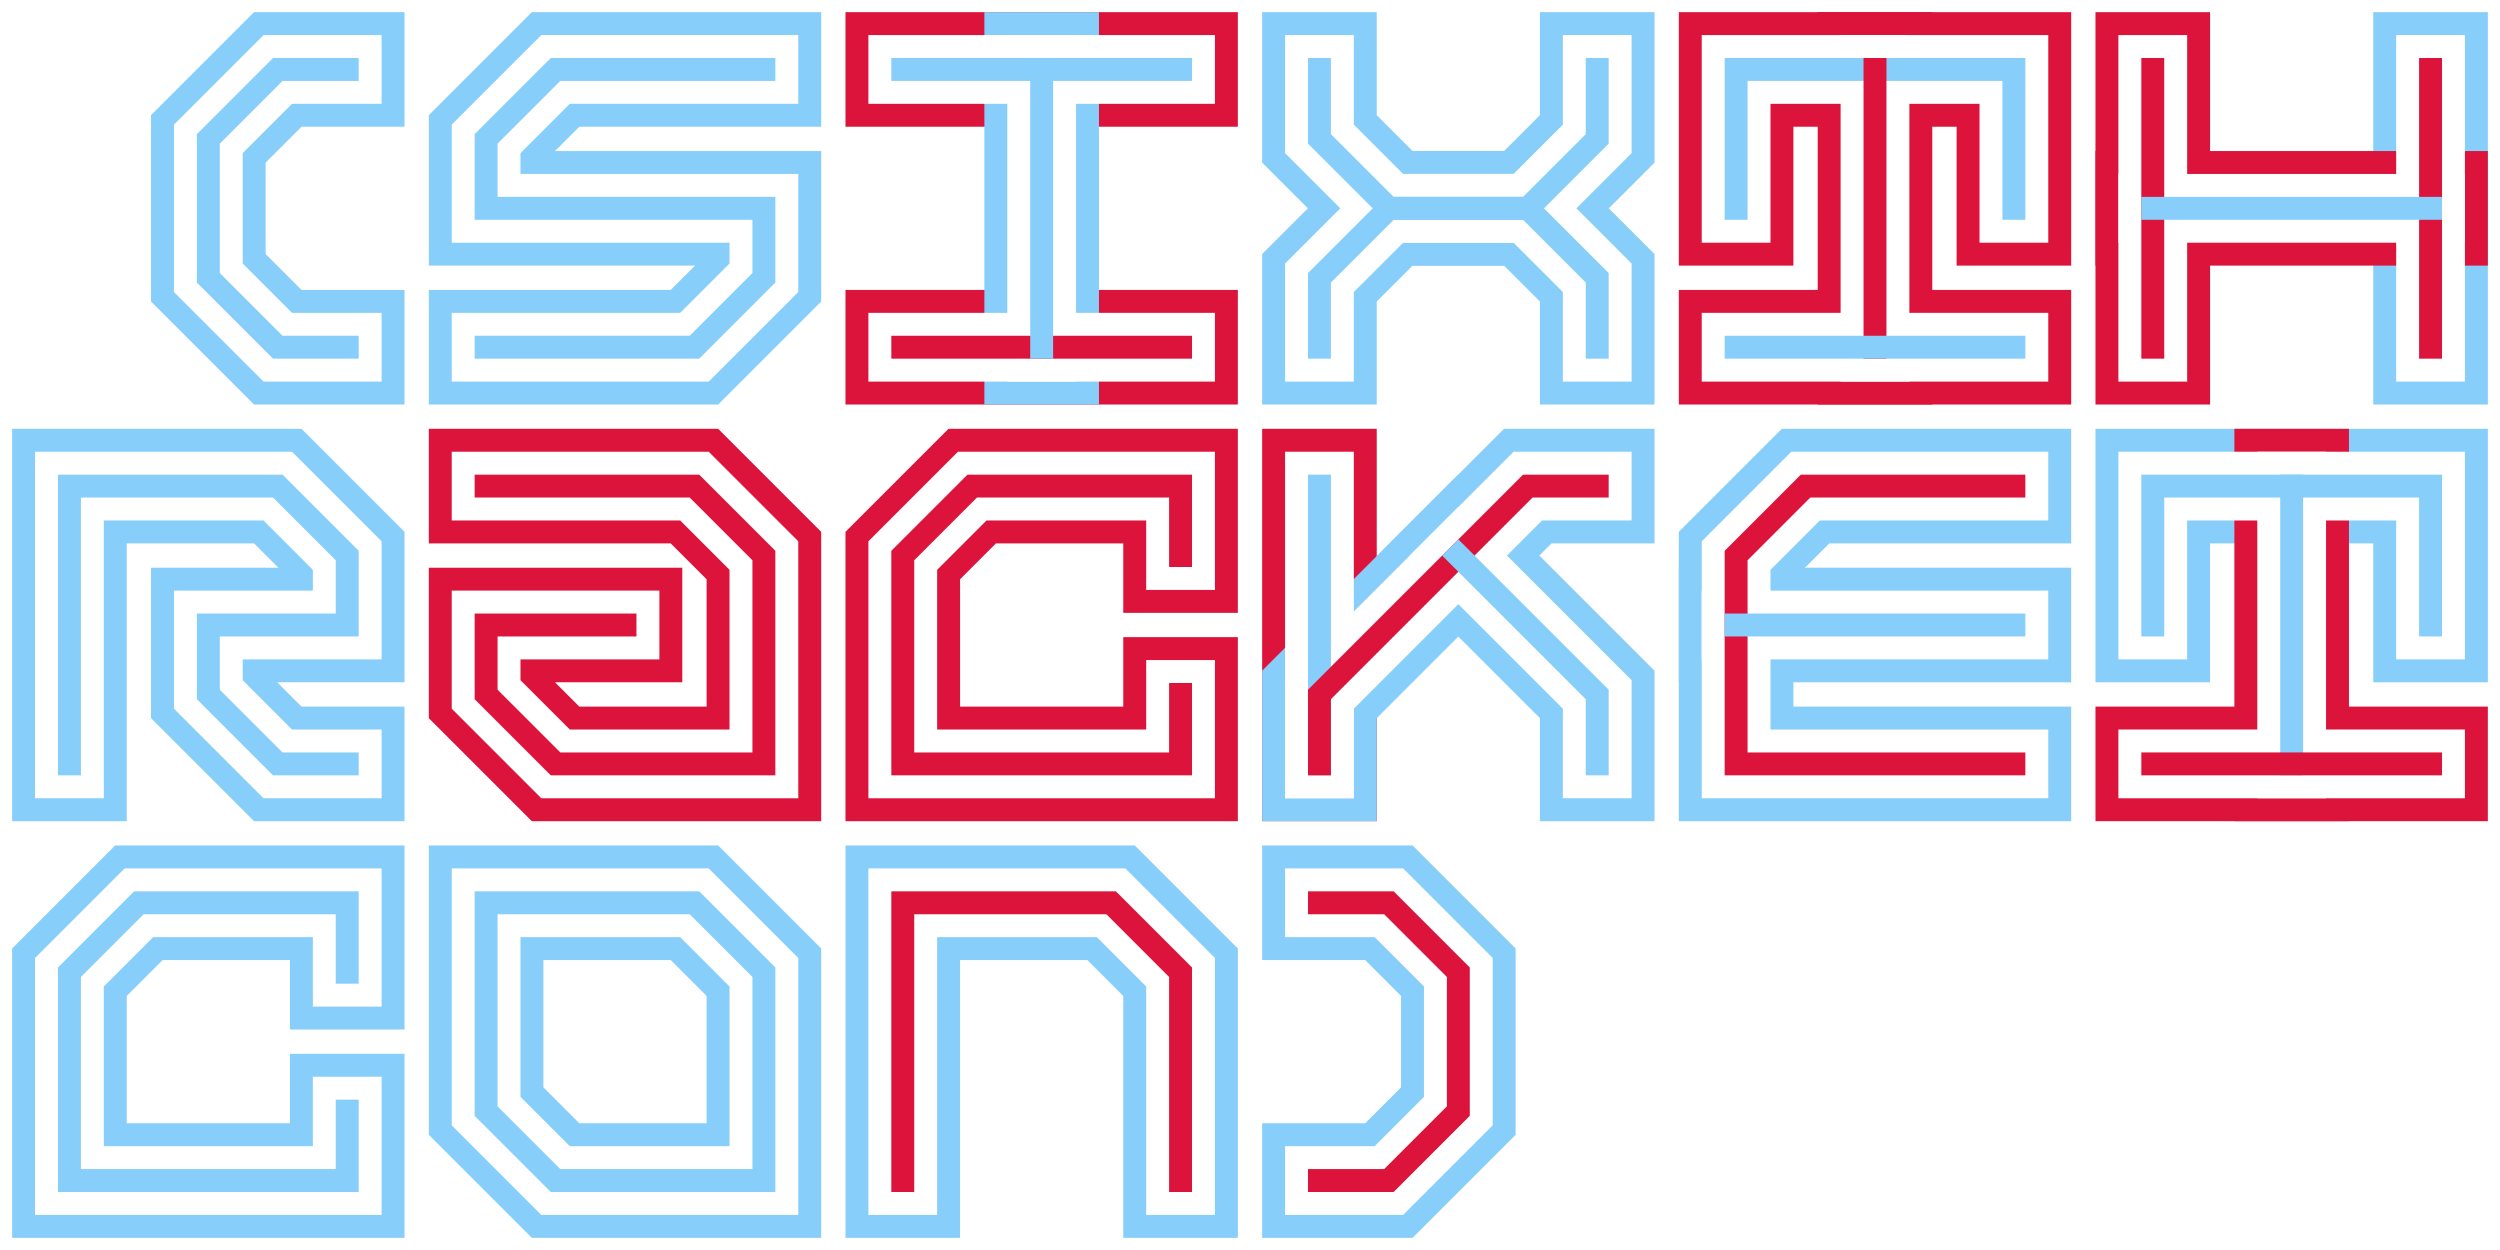
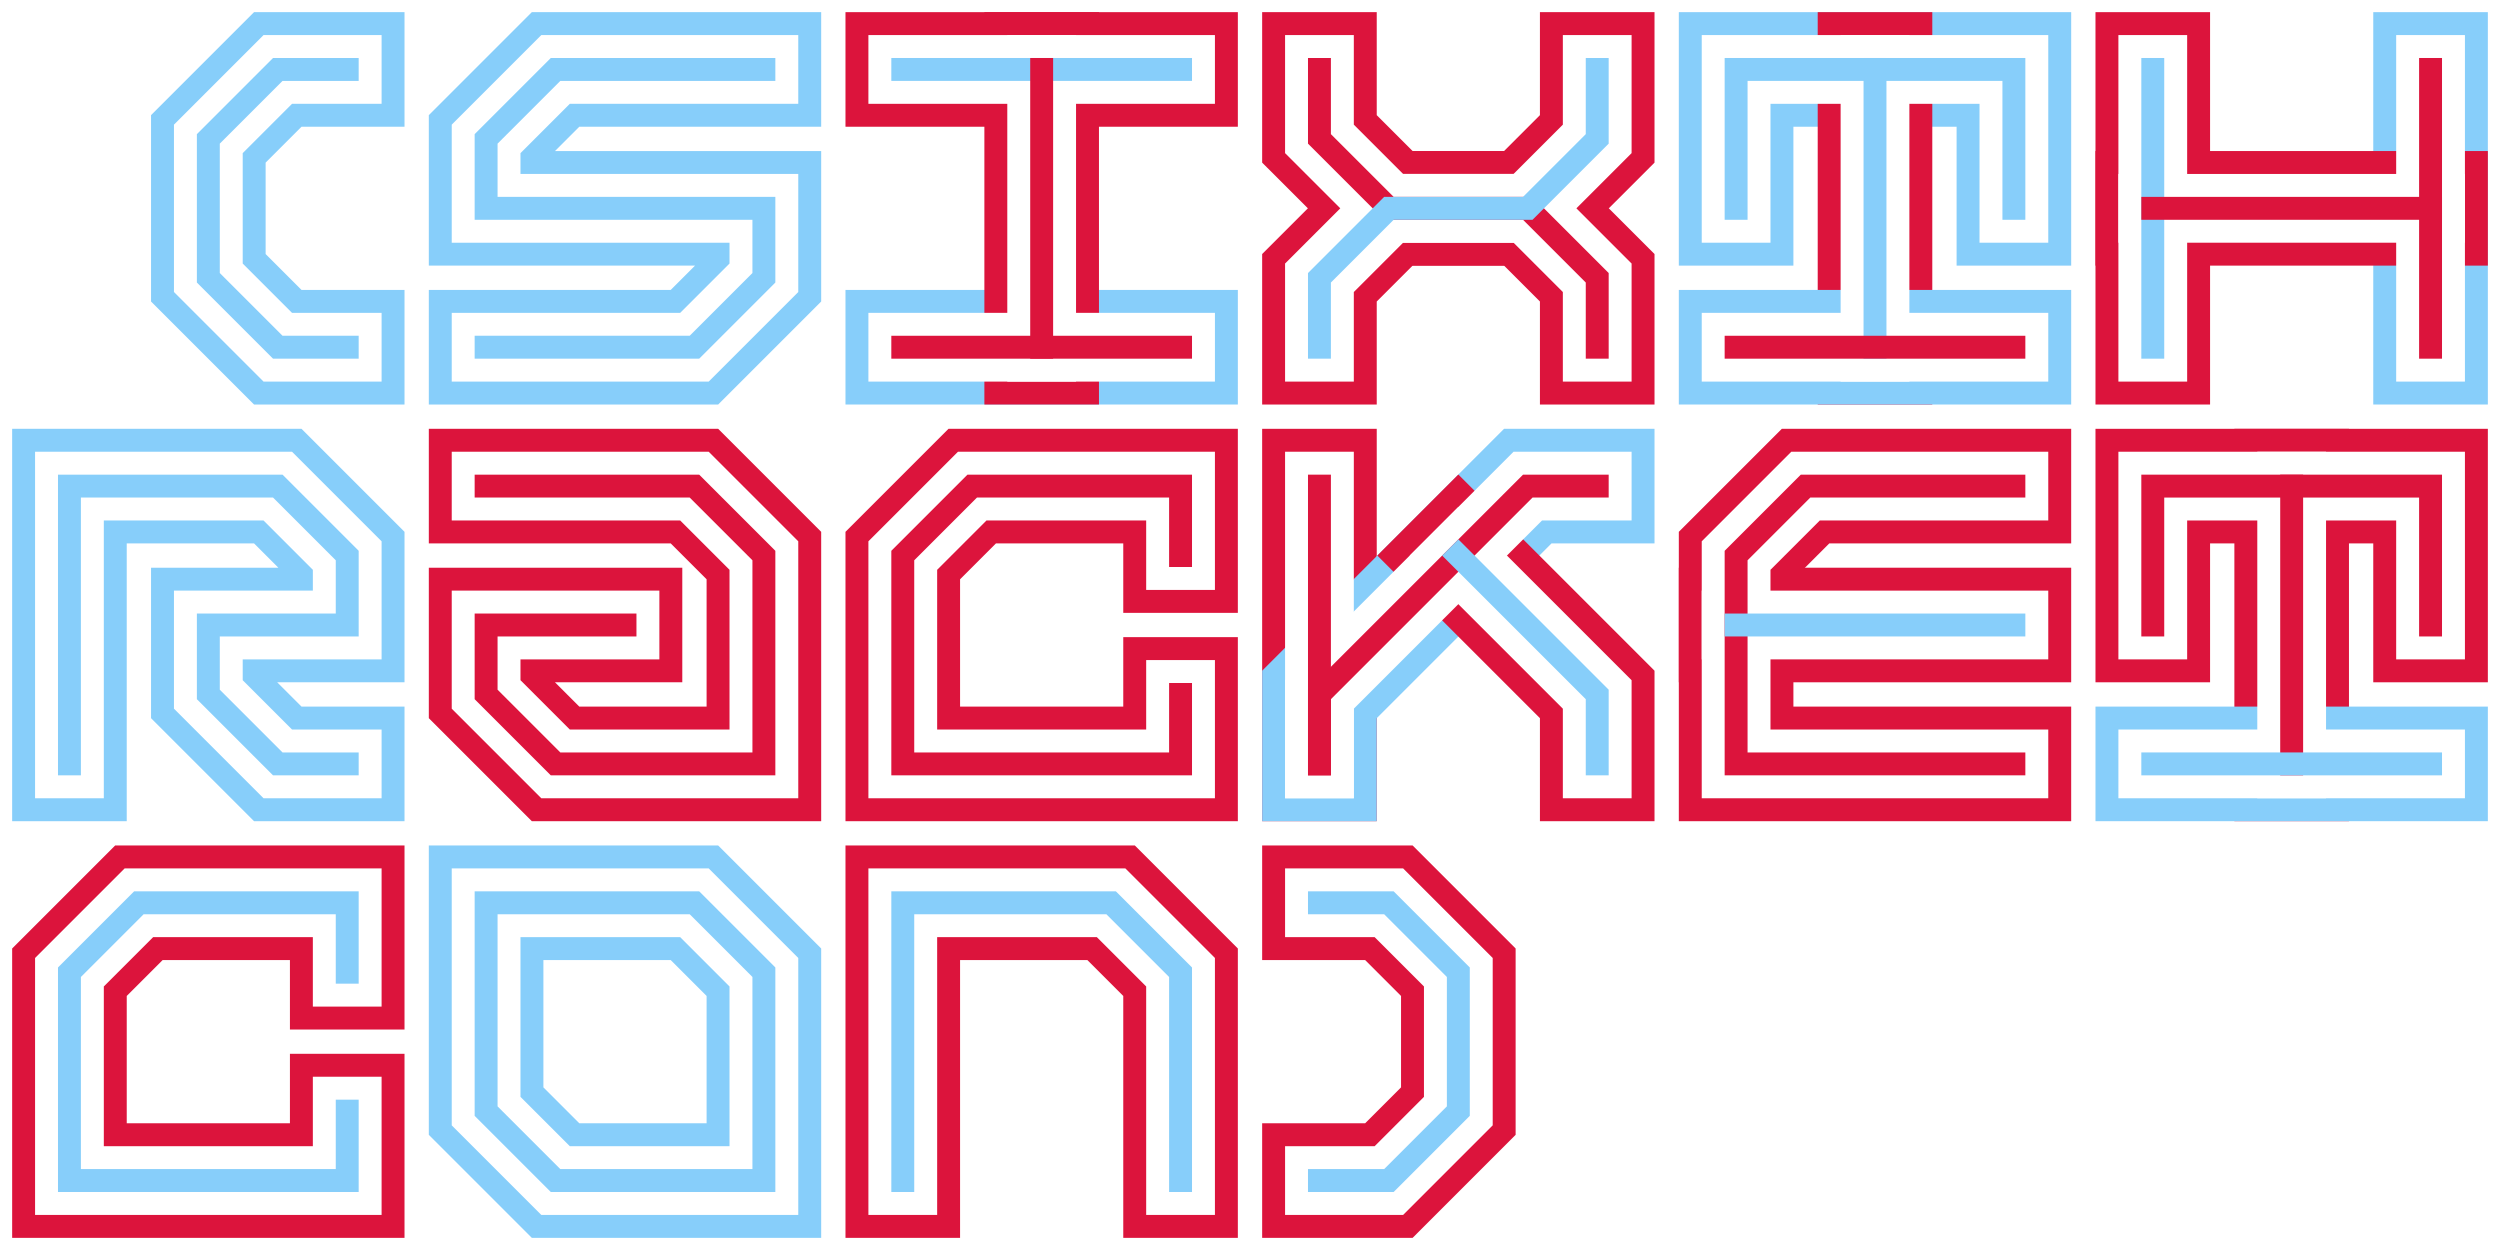
<svg xmlns="http://www.w3.org/2000/svg" height="450pt" version="1.1" viewBox="0 0 900 450" width="900pt">
  <g id="surface14990">
-     <path stroke-linejoin="miter" id="recolor779" style="" stroke-opacity="1" stroke-width="41.25" stroke-linecap="square" stroke="rgb(52.941%,80.784%,98.039%)" d="M 125 25 L 100 25 L 75 50 L 75 100 L 100 125 L 125 125 " stroke-miterlimit="10" fill="none" />
-     <path stroke-linejoin="miter" id="recolor780" style="" stroke-opacity="1" stroke-width="41.25" stroke-linecap="square" stroke="rgb(52.941%,80.784%,98.039%)" d="M 175 125 L 250 125 L 275 100 L 275 75 L 175 75 L 175 50 L 200 25 L 275 25 " stroke-miterlimit="10" fill="none" />
-     <path stroke-linejoin="miter" id="recolor781" style="" stroke-opacity="1" stroke-width="41.25" stroke-linecap="square" stroke="rgb(86.275%,7.843%,23.529%)" d="M 325 125 L 425 125 " stroke-miterlimit="10" fill="none" />
-     <path stroke-linejoin="miter" id="recolor782" style="" stroke-opacity="1" stroke-width="41.25" stroke-linecap="square" stroke="rgb(86.275%,7.843%,23.529%)" d="M 325 25 L 425 25 " stroke-miterlimit="10" fill="none" />
-     <path stroke-linejoin="miter" id="recolor783" style="" stroke-opacity="1" stroke-width="41.25" stroke-linecap="square" stroke="rgb(52.941%,80.784%,98.039%)" d="M 375 125 L 375 25 " stroke-miterlimit="10" fill="none" />
-     <path stroke-linejoin="miter" id="recolor784" style="" stroke-opacity="1" stroke-width="41.25" stroke-linecap="square" stroke="rgb(52.941%,80.784%,98.039%)" d="M 475 25 L 475 50 L 500 75 L 550 75 L 575 100 L 575 125 " stroke-miterlimit="10" fill="none" />
-     <path stroke-linejoin="miter" id="recolor785" style="" stroke-opacity="1" stroke-width="41.25" stroke-linecap="square" stroke="rgb(52.941%,80.784%,98.039%)" d="M 475 125 L 475 100 L 500 75 L 550 75 L 575 50 L 575 25 " stroke-miterlimit="10" fill="none" />
-     <path stroke-linejoin="miter" id="recolor786" style="" stroke-opacity="1" stroke-width="41.25" stroke-linecap="square" stroke="rgb(86.275%,7.843%,23.529%)" d="M 625 75 L 625 25 L 725 25 L 725 75 " stroke-miterlimit="10" fill="none" />
-     <path stroke-linejoin="miter" id="recolor787" style="" stroke-opacity="1" stroke-width="41.25" stroke-linecap="square" stroke="rgb(86.275%,7.843%,23.529%)" d="M 675 25 L 675 125 " stroke-miterlimit="10" fill="none" />
-     <path stroke-linejoin="miter" id="recolor788" style="" stroke-opacity="1" stroke-width="41.25" stroke-linecap="square" stroke="rgb(86.275%,7.843%,23.529%)" d="M 625 125 L 725 125 " stroke-miterlimit="10" fill="none" />
-     <path stroke-linejoin="miter" id="recolor789" style="" stroke-opacity="1" stroke-width="41.25" stroke-linecap="square" stroke="rgb(86.275%,7.843%,23.529%)" d="M 775 125 L 775 25 " stroke-miterlimit="10" fill="none" />
-     <path stroke-linejoin="miter" id="recolor790" style="" stroke-opacity="1" stroke-width="41.25" stroke-linecap="square" stroke="rgb(52.941%,80.784%,98.039%)" d="M 875 125 L 875 25 " stroke-miterlimit="10" fill="none" />
-     <path stroke-linejoin="miter" id="recolor791" style="" stroke-opacity="1" stroke-width="41.25" stroke-linecap="square" stroke="rgb(86.275%,7.843%,23.529%)" d="M 775 75 L 875 75 " stroke-miterlimit="10" fill="none" />
+     <path stroke-linejoin="miter" id="recolor3434" style="" stroke-opacity="1" stroke-width="41.25" stroke-linecap="square" stroke="rgb(52.941%,80.784%,98.039%)" d="M 125 25 L 100 25 L 75 50 L 75 100 L 100 125 L 125 125 " stroke-miterlimit="10" fill="none" />
+     <path stroke-linejoin="miter" id="recolor3435" style="" stroke-opacity="1" stroke-width="41.25" stroke-linecap="square" stroke="rgb(52.941%,80.784%,98.039%)" d="M 175 125 L 250 125 L 275 100 L 275 75 L 175 75 L 175 50 L 200 25 L 275 25 " stroke-miterlimit="10" fill="none" />
+     <path stroke-linejoin="miter" id="recolor3436" style="" stroke-opacity="1" stroke-width="41.25" stroke-linecap="square" stroke="rgb(52.941%,80.784%,98.039%)" d="M 325 125 L 425 125 " stroke-miterlimit="10" fill="none" />
+     <path stroke-linejoin="miter" id="recolor3437" style="" stroke-opacity="1" stroke-width="41.25" stroke-linecap="square" stroke="rgb(86.275%,7.843%,23.529%)" d="M 325 25 L 425 25 " stroke-miterlimit="10" fill="none" />
+     <path stroke-linejoin="miter" id="recolor3438" style="" stroke-opacity="1" stroke-width="41.25" stroke-linecap="square" stroke="rgb(86.275%,7.843%,23.529%)" d="M 375 125 L 375 25 " stroke-miterlimit="10" fill="none" />
+     <path stroke-linejoin="miter" id="recolor3439" style="" stroke-opacity="1" stroke-width="41.25" stroke-linecap="square" stroke="rgb(86.275%,7.843%,23.529%)" d="M 475 25 L 475 50 L 500 75 L 550 75 L 575 100 L 575 125 " stroke-miterlimit="10" fill="none" />
+     <path stroke-linejoin="miter" id="recolor3440" style="" stroke-opacity="1" stroke-width="41.25" stroke-linecap="square" stroke="rgb(86.275%,7.843%,23.529%)" d="M 475 125 L 475 100 L 500 75 L 550 75 L 575 50 L 575 25 " stroke-miterlimit="10" fill="none" />
+     <path stroke-linejoin="miter" id="recolor3441" style="" stroke-opacity="1" stroke-width="41.25" stroke-linecap="square" stroke="rgb(52.941%,80.784%,98.039%)" d="M 625 75 L 625 25 L 725 25 L 725 75 " stroke-miterlimit="10" fill="none" />
+     <path stroke-linejoin="miter" id="recolor3442" style="" stroke-opacity="1" stroke-width="41.25" stroke-linecap="square" stroke="rgb(86.275%,7.843%,23.529%)" d="M 675 25 L 675 125 " stroke-miterlimit="10" fill="none" />
+     <path stroke-linejoin="miter" id="recolor3443" style="" stroke-opacity="1" stroke-width="41.25" stroke-linecap="square" stroke="rgb(52.941%,80.784%,98.039%)" d="M 625 125 L 725 125 " stroke-miterlimit="10" fill="none" />
+     <path stroke-linejoin="miter" id="recolor3444" style="" stroke-opacity="1" stroke-width="41.25" stroke-linecap="square" stroke="rgb(86.275%,7.843%,23.529%)" d="M 775 125 L 775 25 " stroke-miterlimit="10" fill="none" />
+     <path stroke-linejoin="miter" id="recolor3445" style="" stroke-opacity="1" stroke-width="41.25" stroke-linecap="square" stroke="rgb(52.941%,80.784%,98.039%)" d="M 875 125 L 875 25 " stroke-miterlimit="10" fill="none" />
+     <path stroke-linejoin="miter" id="recolor3446" style="" stroke-opacity="1" stroke-width="41.25" stroke-linecap="square" stroke="rgb(86.275%,7.843%,23.529%)" d="M 775 75 L 875 75 " stroke-miterlimit="10" fill="none" />
    <path d="M 125 25 L 100 25 L 75 50 L 75 100 L 100 125 L 125 125 " style="fill:none;stroke-width:24.75;stroke-linecap:square;stroke-linejoin:miter;stroke:rgb(100%,100%,100%);stroke-opacity:1;stroke-miterlimit:10;" />
    <path d="M 175 125 L 250 125 L 275 100 L 275 75 L 175 75 L 175 50 L 200 25 L 275 25 " style="fill:none;stroke-width:24.75;stroke-linecap:square;stroke-linejoin:miter;stroke:rgb(100%,100%,100%);stroke-opacity:1;stroke-miterlimit:10;" />
    <path d="M 325 125 L 425 125 " style="fill:none;stroke-width:24.75;stroke-linecap:square;stroke-linejoin:miter;stroke:rgb(100%,100%,100%);stroke-opacity:1;stroke-miterlimit:10;" />
    <path d="M 325 25 L 425 25 " style="fill:none;stroke-width:24.75;stroke-linecap:square;stroke-linejoin:miter;stroke:rgb(100%,100%,100%);stroke-opacity:1;stroke-miterlimit:10;" />
    <path d="M 375 125 L 375 25 " style="fill:none;stroke-width:24.75;stroke-linecap:square;stroke-linejoin:miter;stroke:rgb(100%,100%,100%);stroke-opacity:1;stroke-miterlimit:10;" />
    <path d="M 475 25 L 475 50 L 500 75 L 550 75 L 575 100 L 575 125 " style="fill:none;stroke-width:24.75;stroke-linecap:square;stroke-linejoin:miter;stroke:rgb(100%,100%,100%);stroke-opacity:1;stroke-miterlimit:10;" />
    <path d="M 475 125 L 475 100 L 500 75 L 550 75 L 575 50 L 575 25 " style="fill:none;stroke-width:24.75;stroke-linecap:square;stroke-linejoin:miter;stroke:rgb(100%,100%,100%);stroke-opacity:1;stroke-miterlimit:10;" />
    <path d="M 625 75 L 625 25 L 725 25 L 725 75 " style="fill:none;stroke-width:24.75;stroke-linecap:square;stroke-linejoin:miter;stroke:rgb(100%,100%,100%);stroke-opacity:1;stroke-miterlimit:10;" />
    <path d="M 675 25 L 675 125 " style="fill:none;stroke-width:24.75;stroke-linecap:square;stroke-linejoin:miter;stroke:rgb(100%,100%,100%);stroke-opacity:1;stroke-miterlimit:10;" />
    <path d="M 625 125 L 725 125 " style="fill:none;stroke-width:24.75;stroke-linecap:square;stroke-linejoin:miter;stroke:rgb(100%,100%,100%);stroke-opacity:1;stroke-miterlimit:10;" />
    <path d="M 775 125 L 775 25 " style="fill:none;stroke-width:24.75;stroke-linecap:square;stroke-linejoin:miter;stroke:rgb(100%,100%,100%);stroke-opacity:1;stroke-miterlimit:10;" />
    <path d="M 875 125 L 875 25 " style="fill:none;stroke-width:24.75;stroke-linecap:square;stroke-linejoin:miter;stroke:rgb(100%,100%,100%);stroke-opacity:1;stroke-miterlimit:10;" />
    <path d="M 775 75 L 875 75 " style="fill:none;stroke-width:24.75;stroke-linecap:square;stroke-linejoin:miter;stroke:rgb(100%,100%,100%);stroke-opacity:1;stroke-miterlimit:10;" />
-     <path stroke-linejoin="miter" id="recolor792" style="" stroke-opacity="1" stroke-width="8.25" stroke-linecap="square" stroke="rgb(52.941%,80.784%,98.039%)" d="M 125 25 L 100 25 L 75 50 L 75 100 L 100 125 L 125 125 " stroke-miterlimit="10" fill="none" />
-     <path stroke-linejoin="miter" id="recolor793" style="" stroke-opacity="1" stroke-width="8.25" stroke-linecap="square" stroke="rgb(52.941%,80.784%,98.039%)" d="M 175 125 L 250 125 L 275 100 L 275 75 L 175 75 L 175 50 L 200 25 L 275 25 " stroke-miterlimit="10" fill="none" />
-     <path stroke-linejoin="miter" id="recolor794" style="" stroke-opacity="1" stroke-width="8.25" stroke-linecap="square" stroke="rgb(86.275%,7.843%,23.529%)" d="M 325 125 L 425 125 " stroke-miterlimit="10" fill="none" />
-     <path stroke-linejoin="miter" id="recolor795" style="" stroke-opacity="1" stroke-width="8.25" stroke-linecap="square" stroke="rgb(52.941%,80.784%,98.039%)" d="M 325 25 L 425 25 " stroke-miterlimit="10" fill="none" />
-     <path stroke-linejoin="miter" id="recolor796" style="" stroke-opacity="1" stroke-width="8.25" stroke-linecap="square" stroke="rgb(52.941%,80.784%,98.039%)" d="M 375 125 L 375 25 " stroke-miterlimit="10" fill="none" />
-     <path stroke-linejoin="miter" id="recolor797" style="" stroke-opacity="1" stroke-width="8.25" stroke-linecap="square" stroke="rgb(52.941%,80.784%,98.039%)" d="M 475 25 L 475 50 L 500 75 L 550 75 L 575 100 L 575 125 " stroke-miterlimit="10" fill="none" />
-     <path stroke-linejoin="miter" id="recolor798" style="" stroke-opacity="1" stroke-width="8.25" stroke-linecap="square" stroke="rgb(52.941%,80.784%,98.039%)" d="M 475 125 L 475 100 L 500 75 L 550 75 L 575 50 L 575 25 " stroke-miterlimit="10" fill="none" />
-     <path stroke-linejoin="miter" id="recolor799" style="" stroke-opacity="1" stroke-width="8.25" stroke-linecap="square" stroke="rgb(52.941%,80.784%,98.039%)" d="M 625 75 L 625 25 L 725 25 L 725 75 " stroke-miterlimit="10" fill="none" />
-     <path stroke-linejoin="miter" id="recolor800" style="" stroke-opacity="1" stroke-width="8.25" stroke-linecap="square" stroke="rgb(86.275%,7.843%,23.529%)" d="M 675 25 L 675 125 " stroke-miterlimit="10" fill="none" />
-     <path stroke-linejoin="miter" id="recolor801" style="" stroke-opacity="1" stroke-width="8.25" stroke-linecap="square" stroke="rgb(52.941%,80.784%,98.039%)" d="M 625 125 L 725 125 " stroke-miterlimit="10" fill="none" />
-     <path stroke-linejoin="miter" id="recolor802" style="" stroke-opacity="1" stroke-width="8.25" stroke-linecap="square" stroke="rgb(86.275%,7.843%,23.529%)" d="M 775 125 L 775 25 " stroke-miterlimit="10" fill="none" />
-     <path stroke-linejoin="miter" id="recolor803" style="" stroke-opacity="1" stroke-width="8.25" stroke-linecap="square" stroke="rgb(86.275%,7.843%,23.529%)" d="M 875 125 L 875 25 " stroke-miterlimit="10" fill="none" />
-     <path stroke-linejoin="miter" id="recolor804" style="" stroke-opacity="1" stroke-width="8.25" stroke-linecap="square" stroke="rgb(52.941%,80.784%,98.039%)" d="M 775 75 L 875 75 " stroke-miterlimit="10" fill="none" />
-     <path stroke-linejoin="miter" id="recolor805" style="" stroke-opacity="1" stroke-width="41.25" stroke-linecap="square" stroke="rgb(52.941%,80.784%,98.039%)" d="M 25 275 L 25 175 L 100 175 L 125 200 L 125 225 L 75 225 L 75 250 L 100 275 L 125 275 " stroke-miterlimit="10" fill="none" />
-     <path stroke-linejoin="miter" id="recolor806" style="" stroke-opacity="1" stroke-width="41.25" stroke-linecap="square" stroke="rgb(86.275%,7.843%,23.529%)" d="M 175 175 L 250 175 L 275 200 L 275 275 L 200 275 L 175 250 L 175 225 L 225 225 " stroke-miterlimit="10" fill="none" />
-     <path stroke-linejoin="miter" id="recolor807" style="" stroke-opacity="1" stroke-width="41.25" stroke-linecap="square" stroke="rgb(86.275%,7.843%,23.529%)" d="M 425 250 L 425 275 L 325 275 L 325 200 L 350 175 L 425 175 L 425 200 " stroke-miterlimit="10" fill="none" />
-     <path stroke-linejoin="miter" id="recolor808" style="" stroke-opacity="1" stroke-width="41.25" stroke-linecap="square" stroke="rgb(86.275%,7.843%,23.529%)" d="M 475 275 L 475 175 " stroke-miterlimit="10" fill="none" />
-     <path stroke-linejoin="miter" id="recolor809" style="" stroke-opacity="1" stroke-width="41.25" stroke-linecap="square" stroke="rgb(52.941%,80.784%,98.039%)" d="M 475 275 L 475 250 L 550 175 L 575 175 " stroke-miterlimit="10" fill="none" />
-     <path stroke-linejoin="miter" id="recolor810" style="" stroke-opacity="1" stroke-width="41.25" stroke-linecap="square" stroke="rgb(52.941%,80.784%,98.039%)" d="M 525 200 L 575 250 L 575 275 " stroke-miterlimit="10" fill="none" />
-     <path stroke-linejoin="miter" id="recolor811" style="" stroke-opacity="1" stroke-width="41.25" stroke-linecap="square" stroke="rgb(52.941%,80.784%,98.039%)" d="M 725 175 L 650 175 L 625 200 L 625 275 L 725 275 " stroke-miterlimit="10" fill="none" />
-     <path stroke-linejoin="miter" id="recolor812" style="" stroke-opacity="1" stroke-width="41.25" stroke-linecap="square" stroke="rgb(52.941%,80.784%,98.039%)" d="M 625 225 L 725 225 " stroke-miterlimit="10" fill="none" />
-     <path stroke-linejoin="miter" id="recolor813" style="" stroke-opacity="1" stroke-width="41.25" stroke-linecap="square" stroke="rgb(52.941%,80.784%,98.039%)" d="M 775 225 L 775 175 L 875 175 L 875 225 " stroke-miterlimit="10" fill="none" />
-     <path stroke-linejoin="miter" id="recolor814" style="" stroke-opacity="1" stroke-width="41.25" stroke-linecap="square" stroke="rgb(86.275%,7.843%,23.529%)" d="M 825 175 L 825 275 " stroke-miterlimit="10" fill="none" />
-     <path stroke-linejoin="miter" id="recolor815" style="" stroke-opacity="1" stroke-width="41.25" stroke-linecap="square" stroke="rgb(86.275%,7.843%,23.529%)" d="M 775 275 L 875 275 " stroke-miterlimit="10" fill="none" />
+     <path stroke-linejoin="miter" id="recolor3447" style="" stroke-opacity="1" stroke-width="8.25" stroke-linecap="square" stroke="rgb(52.941%,80.784%,98.039%)" d="M 125 25 L 100 25 L 75 50 L 75 100 L 100 125 L 125 125 " stroke-miterlimit="10" fill="none" />
+     <path stroke-linejoin="miter" id="recolor3448" style="" stroke-opacity="1" stroke-width="8.25" stroke-linecap="square" stroke="rgb(52.941%,80.784%,98.039%)" d="M 175 125 L 250 125 L 275 100 L 275 75 L 175 75 L 175 50 L 200 25 L 275 25 " stroke-miterlimit="10" fill="none" />
+     <path stroke-linejoin="miter" id="recolor3449" style="" stroke-opacity="1" stroke-width="8.25" stroke-linecap="square" stroke="rgb(86.275%,7.843%,23.529%)" d="M 325 125 L 425 125 " stroke-miterlimit="10" fill="none" />
+     <path stroke-linejoin="miter" id="recolor3450" style="" stroke-opacity="1" stroke-width="8.25" stroke-linecap="square" stroke="rgb(52.941%,80.784%,98.039%)" d="M 325 25 L 425 25 " stroke-miterlimit="10" fill="none" />
+     <path stroke-linejoin="miter" id="recolor3451" style="" stroke-opacity="1" stroke-width="8.25" stroke-linecap="square" stroke="rgb(86.275%,7.843%,23.529%)" d="M 375 125 L 375 25 " stroke-miterlimit="10" fill="none" />
+     <path stroke-linejoin="miter" id="recolor3452" style="" stroke-opacity="1" stroke-width="8.25" stroke-linecap="square" stroke="rgb(86.275%,7.843%,23.529%)" d="M 475 25 L 475 50 L 500 75 L 550 75 L 575 100 L 575 125 " stroke-miterlimit="10" fill="none" />
+     <path stroke-linejoin="miter" id="recolor3453" style="" stroke-opacity="1" stroke-width="8.25" stroke-linecap="square" stroke="rgb(52.941%,80.784%,98.039%)" d="M 475 125 L 475 100 L 500 75 L 550 75 L 575 50 L 575 25 " stroke-miterlimit="10" fill="none" />
+     <path stroke-linejoin="miter" id="recolor3454" style="" stroke-opacity="1" stroke-width="8.25" stroke-linecap="square" stroke="rgb(52.941%,80.784%,98.039%)" d="M 625 75 L 625 25 L 725 25 L 725 75 " stroke-miterlimit="10" fill="none" />
+     <path stroke-linejoin="miter" id="recolor3455" style="" stroke-opacity="1" stroke-width="8.25" stroke-linecap="square" stroke="rgb(52.941%,80.784%,98.039%)" d="M 675 25 L 675 125 " stroke-miterlimit="10" fill="none" />
+     <path stroke-linejoin="miter" id="recolor3456" style="" stroke-opacity="1" stroke-width="8.25" stroke-linecap="square" stroke="rgb(86.275%,7.843%,23.529%)" d="M 625 125 L 725 125 " stroke-miterlimit="10" fill="none" />
+     <path stroke-linejoin="miter" id="recolor3457" style="" stroke-opacity="1" stroke-width="8.25" stroke-linecap="square" stroke="rgb(52.941%,80.784%,98.039%)" d="M 775 125 L 775 25 " stroke-miterlimit="10" fill="none" />
+     <path stroke-linejoin="miter" id="recolor3458" style="" stroke-opacity="1" stroke-width="8.25" stroke-linecap="square" stroke="rgb(86.275%,7.843%,23.529%)" d="M 875 125 L 875 25 " stroke-miterlimit="10" fill="none" />
+     <path stroke-linejoin="miter" id="recolor3459" style="" stroke-opacity="1" stroke-width="8.25" stroke-linecap="square" stroke="rgb(86.275%,7.843%,23.529%)" d="M 775 75 L 875 75 " stroke-miterlimit="10" fill="none" />
+     <path stroke-linejoin="miter" id="recolor3460" style="" stroke-opacity="1" stroke-width="41.25" stroke-linecap="square" stroke="rgb(52.941%,80.784%,98.039%)" d="M 25 275 L 25 175 L 100 175 L 125 200 L 125 225 L 75 225 L 75 250 L 100 275 L 125 275 " stroke-miterlimit="10" fill="none" />
+     <path stroke-linejoin="miter" id="recolor3461" style="" stroke-opacity="1" stroke-width="41.25" stroke-linecap="square" stroke="rgb(86.275%,7.843%,23.529%)" d="M 175 175 L 250 175 L 275 200 L 275 275 L 200 275 L 175 250 L 175 225 L 225 225 " stroke-miterlimit="10" fill="none" />
+     <path stroke-linejoin="miter" id="recolor3462" style="" stroke-opacity="1" stroke-width="41.25" stroke-linecap="square" stroke="rgb(86.275%,7.843%,23.529%)" d="M 425 250 L 425 275 L 325 275 L 325 200 L 350 175 L 425 175 L 425 200 " stroke-miterlimit="10" fill="none" />
+     <path stroke-linejoin="miter" id="recolor3463" style="" stroke-opacity="1" stroke-width="41.25" stroke-linecap="square" stroke="rgb(86.275%,7.843%,23.529%)" d="M 475 275 L 475 175 " stroke-miterlimit="10" fill="none" />
+     <path stroke-linejoin="miter" id="recolor3464" style="" stroke-opacity="1" stroke-width="41.25" stroke-linecap="square" stroke="rgb(52.941%,80.784%,98.039%)" d="M 475 275 L 475 250 L 550 175 L 575 175 " stroke-miterlimit="10" fill="none" />
+     <path stroke-linejoin="miter" id="recolor3465" style="" stroke-opacity="1" stroke-width="41.25" stroke-linecap="square" stroke="rgb(86.275%,7.843%,23.529%)" d="M 525 200 L 575 250 L 575 275 " stroke-miterlimit="10" fill="none" />
+     <path stroke-linejoin="miter" id="recolor3466" style="" stroke-opacity="1" stroke-width="41.25" stroke-linecap="square" stroke="rgb(86.275%,7.843%,23.529%)" d="M 725 175 L 650 175 L 625 200 L 625 275 L 725 275 " stroke-miterlimit="10" fill="none" />
+     <path stroke-linejoin="miter" id="recolor3467" style="" stroke-opacity="1" stroke-width="41.25" stroke-linecap="square" stroke="rgb(86.275%,7.843%,23.529%)" d="M 625 225 L 725 225 " stroke-miterlimit="10" fill="none" />
+     <path stroke-linejoin="miter" id="recolor3468" style="" stroke-opacity="1" stroke-width="41.25" stroke-linecap="square" stroke="rgb(86.275%,7.843%,23.529%)" d="M 775 225 L 775 175 L 875 175 L 875 225 " stroke-miterlimit="10" fill="none" />
+     <path stroke-linejoin="miter" id="recolor3469" style="" stroke-opacity="1" stroke-width="41.25" stroke-linecap="square" stroke="rgb(86.275%,7.843%,23.529%)" d="M 825 175 L 825 275 " stroke-miterlimit="10" fill="none" />
+     <path stroke-linejoin="miter" id="recolor3470" style="" stroke-opacity="1" stroke-width="41.25" stroke-linecap="square" stroke="rgb(52.941%,80.784%,98.039%)" d="M 775 275 L 875 275 " stroke-miterlimit="10" fill="none" />
    <path d="M 25 275 L 25 175 L 100 175 L 125 200 L 125 225 L 75 225 L 75 250 L 100 275 L 125 275 " style="fill:none;stroke-width:24.75;stroke-linecap:square;stroke-linejoin:miter;stroke:rgb(100%,100%,100%);stroke-opacity:1;stroke-miterlimit:10;" />
    <path d="M 175 175 L 250 175 L 275 200 L 275 275 L 200 275 L 175 250 L 175 225 L 225 225 " style="fill:none;stroke-width:24.75;stroke-linecap:square;stroke-linejoin:miter;stroke:rgb(100%,100%,100%);stroke-opacity:1;stroke-miterlimit:10;" />
    <path d="M 425 250 L 425 275 L 325 275 L 325 200 L 350 175 L 425 175 L 425 200 " style="fill:none;stroke-width:24.75;stroke-linecap:square;stroke-linejoin:miter;stroke:rgb(100%,100%,100%);stroke-opacity:1;stroke-miterlimit:10;" />
    <path d="M 475 275 L 475 175 " style="fill:none;stroke-width:24.75;stroke-linecap:square;stroke-linejoin:miter;stroke:rgb(100%,100%,100%);stroke-opacity:1;stroke-miterlimit:10;" />
    <path d="M 475 275 L 475 250 L 550 175 L 575 175 " style="fill:none;stroke-width:24.75;stroke-linecap:square;stroke-linejoin:miter;stroke:rgb(100%,100%,100%);stroke-opacity:1;stroke-miterlimit:10;" />
    <path d="M 525 200 L 575 250 L 575 275 " style="fill:none;stroke-width:24.75;stroke-linecap:square;stroke-linejoin:miter;stroke:rgb(100%,100%,100%);stroke-opacity:1;stroke-miterlimit:10;" />
    <path d="M 725 175 L 650 175 L 625 200 L 625 275 L 725 275 " style="fill:none;stroke-width:24.75;stroke-linecap:square;stroke-linejoin:miter;stroke:rgb(100%,100%,100%);stroke-opacity:1;stroke-miterlimit:10;" />
    <path d="M 625 225 L 725 225 " style="fill:none;stroke-width:24.75;stroke-linecap:square;stroke-linejoin:miter;stroke:rgb(100%,100%,100%);stroke-opacity:1;stroke-miterlimit:10;" />
    <path d="M 775 225 L 775 175 L 875 175 L 875 225 " style="fill:none;stroke-width:24.75;stroke-linecap:square;stroke-linejoin:miter;stroke:rgb(100%,100%,100%);stroke-opacity:1;stroke-miterlimit:10;" />
    <path d="M 825 175 L 825 275 " style="fill:none;stroke-width:24.75;stroke-linecap:square;stroke-linejoin:miter;stroke:rgb(100%,100%,100%);stroke-opacity:1;stroke-miterlimit:10;" />
    <path d="M 775 275 L 875 275 " style="fill:none;stroke-width:24.75;stroke-linecap:square;stroke-linejoin:miter;stroke:rgb(100%,100%,100%);stroke-opacity:1;stroke-miterlimit:10;" />
-     <path stroke-linejoin="miter" id="recolor816" style="" stroke-opacity="1" stroke-width="8.25" stroke-linecap="square" stroke="rgb(52.941%,80.784%,98.039%)" d="M 25 275 L 25 175 L 100 175 L 125 200 L 125 225 L 75 225 L 75 250 L 100 275 L 125 275 " stroke-miterlimit="10" fill="none" />
-     <path stroke-linejoin="miter" id="recolor817" style="" stroke-opacity="1" stroke-width="8.25" stroke-linecap="square" stroke="rgb(86.275%,7.843%,23.529%)" d="M 175 175 L 250 175 L 275 200 L 275 275 L 200 275 L 175 250 L 175 225 L 225 225 " stroke-miterlimit="10" fill="none" />
-     <path stroke-linejoin="miter" id="recolor818" style="" stroke-opacity="1" stroke-width="8.25" stroke-linecap="square" stroke="rgb(86.275%,7.843%,23.529%)" d="M 425 250 L 425 275 L 325 275 L 325 200 L 350 175 L 425 175 L 425 200 " stroke-miterlimit="10" fill="none" />
-     <path stroke-linejoin="miter" id="recolor819" style="" stroke-opacity="1" stroke-width="8.25" stroke-linecap="square" stroke="rgb(52.941%,80.784%,98.039%)" d="M 475 275 L 475 175 " stroke-miterlimit="10" fill="none" />
-     <path stroke-linejoin="miter" id="recolor820" style="" stroke-opacity="1" stroke-width="8.25" stroke-linecap="square" stroke="rgb(86.275%,7.843%,23.529%)" d="M 475 275 L 475 250 L 550 175 L 575 175 " stroke-miterlimit="10" fill="none" />
-     <path stroke-linejoin="miter" id="recolor821" style="" stroke-opacity="1" stroke-width="8.25" stroke-linecap="square" stroke="rgb(52.941%,80.784%,98.039%)" d="M 525 200 L 575 250 L 575 275 " stroke-miterlimit="10" fill="none" />
-     <path stroke-linejoin="miter" id="recolor822" style="" stroke-opacity="1" stroke-width="8.25" stroke-linecap="square" stroke="rgb(86.275%,7.843%,23.529%)" d="M 725 175 L 650 175 L 625 200 L 625 275 L 725 275 " stroke-miterlimit="10" fill="none" />
-     <path stroke-linejoin="miter" id="recolor823" style="" stroke-opacity="1" stroke-width="8.25" stroke-linecap="square" stroke="rgb(52.941%,80.784%,98.039%)" d="M 625 225 L 725 225 " stroke-miterlimit="10" fill="none" />
-     <path stroke-linejoin="miter" id="recolor824" style="" stroke-opacity="1" stroke-width="8.25" stroke-linecap="square" stroke="rgb(52.941%,80.784%,98.039%)" d="M 775 225 L 775 175 L 875 175 L 875 225 " stroke-miterlimit="10" fill="none" />
-     <path stroke-linejoin="miter" id="recolor825" style="" stroke-opacity="1" stroke-width="8.25" stroke-linecap="square" stroke="rgb(52.941%,80.784%,98.039%)" d="M 825 175 L 825 275 " stroke-miterlimit="10" fill="none" />
-     <path stroke-linejoin="miter" id="recolor826" style="" stroke-opacity="1" stroke-width="8.25" stroke-linecap="square" stroke="rgb(86.275%,7.843%,23.529%)" d="M 775 275 L 875 275 " stroke-miterlimit="10" fill="none" />
-     <path stroke-linejoin="miter" id="recolor827" style="" stroke-opacity="1" stroke-width="41.25" stroke-linecap="square" stroke="rgb(52.941%,80.784%,98.039%)" d="M 125 400 L 125 425 L 25 425 L 25 350 L 50 325 L 125 325 L 125 350 " stroke-miterlimit="10" fill="none" />
-     <path stroke-linejoin="miter" id="recolor828" style="" stroke-opacity="1" stroke-width="41.25" stroke-linecap="square" stroke="rgb(52.941%,80.784%,98.039%)" d="M 175 325 L 250 325 L 275 350 L 275 425 L 200 425 L 175 400 Z " stroke-miterlimit="10" fill="none" />
-     <path stroke-linejoin="miter" id="recolor829" style="" stroke-opacity="1" stroke-width="41.25" stroke-linecap="square" stroke="rgb(52.941%,80.784%,98.039%)" d="M 325 425 L 325 325 L 400 325 L 425 350 L 425 425 " stroke-miterlimit="10" fill="none" />
-     <path stroke-linejoin="miter" id="recolor830" style="" stroke-opacity="1" stroke-width="41.25" stroke-linecap="square" stroke="rgb(52.941%,80.784%,98.039%)" d="M 475 325 L 500 325 L 525 350 L 525 400 L 500 425 L 475 425 " stroke-miterlimit="10" fill="none" />
+     <path stroke-linejoin="miter" id="recolor3471" style="" stroke-opacity="1" stroke-width="8.25" stroke-linecap="square" stroke="rgb(52.941%,80.784%,98.039%)" d="M 25 275 L 25 175 L 100 175 L 125 200 L 125 225 L 75 225 L 75 250 L 100 275 L 125 275 " stroke-miterlimit="10" fill="none" />
+     <path stroke-linejoin="miter" id="recolor3472" style="" stroke-opacity="1" stroke-width="8.25" stroke-linecap="square" stroke="rgb(86.275%,7.843%,23.529%)" d="M 175 175 L 250 175 L 275 200 L 275 275 L 200 275 L 175 250 L 175 225 L 225 225 " stroke-miterlimit="10" fill="none" />
+     <path stroke-linejoin="miter" id="recolor3473" style="" stroke-opacity="1" stroke-width="8.25" stroke-linecap="square" stroke="rgb(86.275%,7.843%,23.529%)" d="M 425 250 L 425 275 L 325 275 L 325 200 L 350 175 L 425 175 L 425 200 " stroke-miterlimit="10" fill="none" />
+     <path stroke-linejoin="miter" id="recolor3474" style="" stroke-opacity="1" stroke-width="8.25" stroke-linecap="square" stroke="rgb(86.275%,7.843%,23.529%)" d="M 475 275 L 475 175 " stroke-miterlimit="10" fill="none" />
+     <path stroke-linejoin="miter" id="recolor3475" style="" stroke-opacity="1" stroke-width="8.25" stroke-linecap="square" stroke="rgb(86.275%,7.843%,23.529%)" d="M 475 275 L 475 250 L 550 175 L 575 175 " stroke-miterlimit="10" fill="none" />
+     <path stroke-linejoin="miter" id="recolor3476" style="" stroke-opacity="1" stroke-width="8.25" stroke-linecap="square" stroke="rgb(52.941%,80.784%,98.039%)" d="M 525 200 L 575 250 L 575 275 " stroke-miterlimit="10" fill="none" />
+     <path stroke-linejoin="miter" id="recolor3477" style="" stroke-opacity="1" stroke-width="8.25" stroke-linecap="square" stroke="rgb(86.275%,7.843%,23.529%)" d="M 725 175 L 650 175 L 625 200 L 625 275 L 725 275 " stroke-miterlimit="10" fill="none" />
+     <path stroke-linejoin="miter" id="recolor3478" style="" stroke-opacity="1" stroke-width="8.25" stroke-linecap="square" stroke="rgb(52.941%,80.784%,98.039%)" d="M 625 225 L 725 225 " stroke-miterlimit="10" fill="none" />
+     <path stroke-linejoin="miter" id="recolor3479" style="" stroke-opacity="1" stroke-width="8.25" stroke-linecap="square" stroke="rgb(86.275%,7.843%,23.529%)" d="M 775 225 L 775 175 L 875 175 L 875 225 " stroke-miterlimit="10" fill="none" />
+     <path stroke-linejoin="miter" id="recolor3480" style="" stroke-opacity="1" stroke-width="8.25" stroke-linecap="square" stroke="rgb(86.275%,7.843%,23.529%)" d="M 825 175 L 825 275 " stroke-miterlimit="10" fill="none" />
+     <path stroke-linejoin="miter" id="recolor3481" style="" stroke-opacity="1" stroke-width="8.25" stroke-linecap="square" stroke="rgb(52.941%,80.784%,98.039%)" d="M 775 275 L 875 275 " stroke-miterlimit="10" fill="none" />
+     <path stroke-linejoin="miter" id="recolor3482" style="" stroke-opacity="1" stroke-width="41.25" stroke-linecap="square" stroke="rgb(86.275%,7.843%,23.529%)" d="M 125 400 L 125 425 L 25 425 L 25 350 L 50 325 L 125 325 L 125 350 " stroke-miterlimit="10" fill="none" />
+     <path stroke-linejoin="miter" id="recolor3483" style="" stroke-opacity="1" stroke-width="41.25" stroke-linecap="square" stroke="rgb(52.941%,80.784%,98.039%)" d="M 175 325 L 250 325 L 275 350 L 275 425 L 200 425 L 175 400 Z " stroke-miterlimit="10" fill="none" />
+     <path stroke-linejoin="miter" id="recolor3484" style="" stroke-opacity="1" stroke-width="41.25" stroke-linecap="square" stroke="rgb(86.275%,7.843%,23.529%)" d="M 325 425 L 325 325 L 400 325 L 425 350 L 425 425 " stroke-miterlimit="10" fill="none" />
+     <path stroke-linejoin="miter" id="recolor3485" style="" stroke-opacity="1" stroke-width="41.25" stroke-linecap="square" stroke="rgb(86.275%,7.843%,23.529%)" d="M 475 325 L 500 325 L 525 350 L 525 400 L 500 425 L 475 425 " stroke-miterlimit="10" fill="none" />
    <path d="M 125 400 L 125 425 L 25 425 L 25 350 L 50 325 L 125 325 L 125 350 " style="fill:none;stroke-width:24.75;stroke-linecap:square;stroke-linejoin:miter;stroke:rgb(100%,100%,100%);stroke-opacity:1;stroke-miterlimit:10;" />
    <path d="M 175 325 L 250 325 L 275 350 L 275 425 L 200 425 L 175 400 Z " style="fill:none;stroke-width:24.75;stroke-linecap:square;stroke-linejoin:miter;stroke:rgb(100%,100%,100%);stroke-opacity:1;stroke-miterlimit:10;" />
    <path d="M 325 425 L 325 325 L 400 325 L 425 350 L 425 425 " style="fill:none;stroke-width:24.75;stroke-linecap:square;stroke-linejoin:miter;stroke:rgb(100%,100%,100%);stroke-opacity:1;stroke-miterlimit:10;" />
    <path d="M 475 325 L 500 325 L 525 350 L 525 400 L 500 425 L 475 425 " style="fill:none;stroke-width:24.75;stroke-linecap:square;stroke-linejoin:miter;stroke:rgb(100%,100%,100%);stroke-opacity:1;stroke-miterlimit:10;" />
-     <path stroke-linejoin="miter" id="recolor831" style="" stroke-opacity="1" stroke-width="8.25" stroke-linecap="square" stroke="rgb(52.941%,80.784%,98.039%)" d="M 125 400 L 125 425 L 25 425 L 25 350 L 50 325 L 125 325 L 125 350 " stroke-miterlimit="10" fill="none" />
-     <path stroke-linejoin="miter" id="recolor832" style="" stroke-opacity="1" stroke-width="8.25" stroke-linecap="square" stroke="rgb(52.941%,80.784%,98.039%)" d="M 175 325 L 250 325 L 275 350 L 275 425 L 200 425 L 175 400 Z " stroke-miterlimit="10" fill="none" />
-     <path stroke-linejoin="miter" id="recolor833" style="" stroke-opacity="1" stroke-width="8.25" stroke-linecap="square" stroke="rgb(86.275%,7.843%,23.529%)" d="M 325 425 L 325 325 L 400 325 L 425 350 L 425 425 " stroke-miterlimit="10" fill="none" />
-     <path stroke-linejoin="miter" id="recolor834" style="" stroke-opacity="1" stroke-width="8.25" stroke-linecap="square" stroke="rgb(86.275%,7.843%,23.529%)" d="M 475 325 L 500 325 L 525 350 L 525 400 L 500 425 L 475 425 " stroke-miterlimit="10" fill="none" />
+     <path stroke-linejoin="miter" id="recolor3486" style="" stroke-opacity="1" stroke-width="8.25" stroke-linecap="square" stroke="rgb(52.941%,80.784%,98.039%)" d="M 125 400 L 125 425 L 25 425 L 25 350 L 50 325 L 125 325 L 125 350 " stroke-miterlimit="10" fill="none" />
+     <path stroke-linejoin="miter" id="recolor3487" style="" stroke-opacity="1" stroke-width="8.25" stroke-linecap="square" stroke="rgb(52.941%,80.784%,98.039%)" d="M 175 325 L 250 325 L 275 350 L 275 425 L 200 425 L 175 400 Z " stroke-miterlimit="10" fill="none" />
+     <path stroke-linejoin="miter" id="recolor3488" style="" stroke-opacity="1" stroke-width="8.25" stroke-linecap="square" stroke="rgb(52.941%,80.784%,98.039%)" d="M 325 425 L 325 325 L 400 325 L 425 350 L 425 425 " stroke-miterlimit="10" fill="none" />
+     <path stroke-linejoin="miter" id="recolor3489" style="" stroke-opacity="1" stroke-width="8.25" stroke-linecap="square" stroke="rgb(52.941%,80.784%,98.039%)" d="M 475 325 L 500 325 L 525 350 L 525 400 L 500 425 L 475 425 " stroke-miterlimit="10" fill="none" />
  </g>
  <style>path {
-  transition: stroke 2s linear;
- }
- path:hover {
-  stroke-width: 25;
-  transition: stroke-width 0.3s ease;
-  }</style>
+  transition: stroke 2s linear, stroke-width 2s linear;
+ }</style>
</svg>
